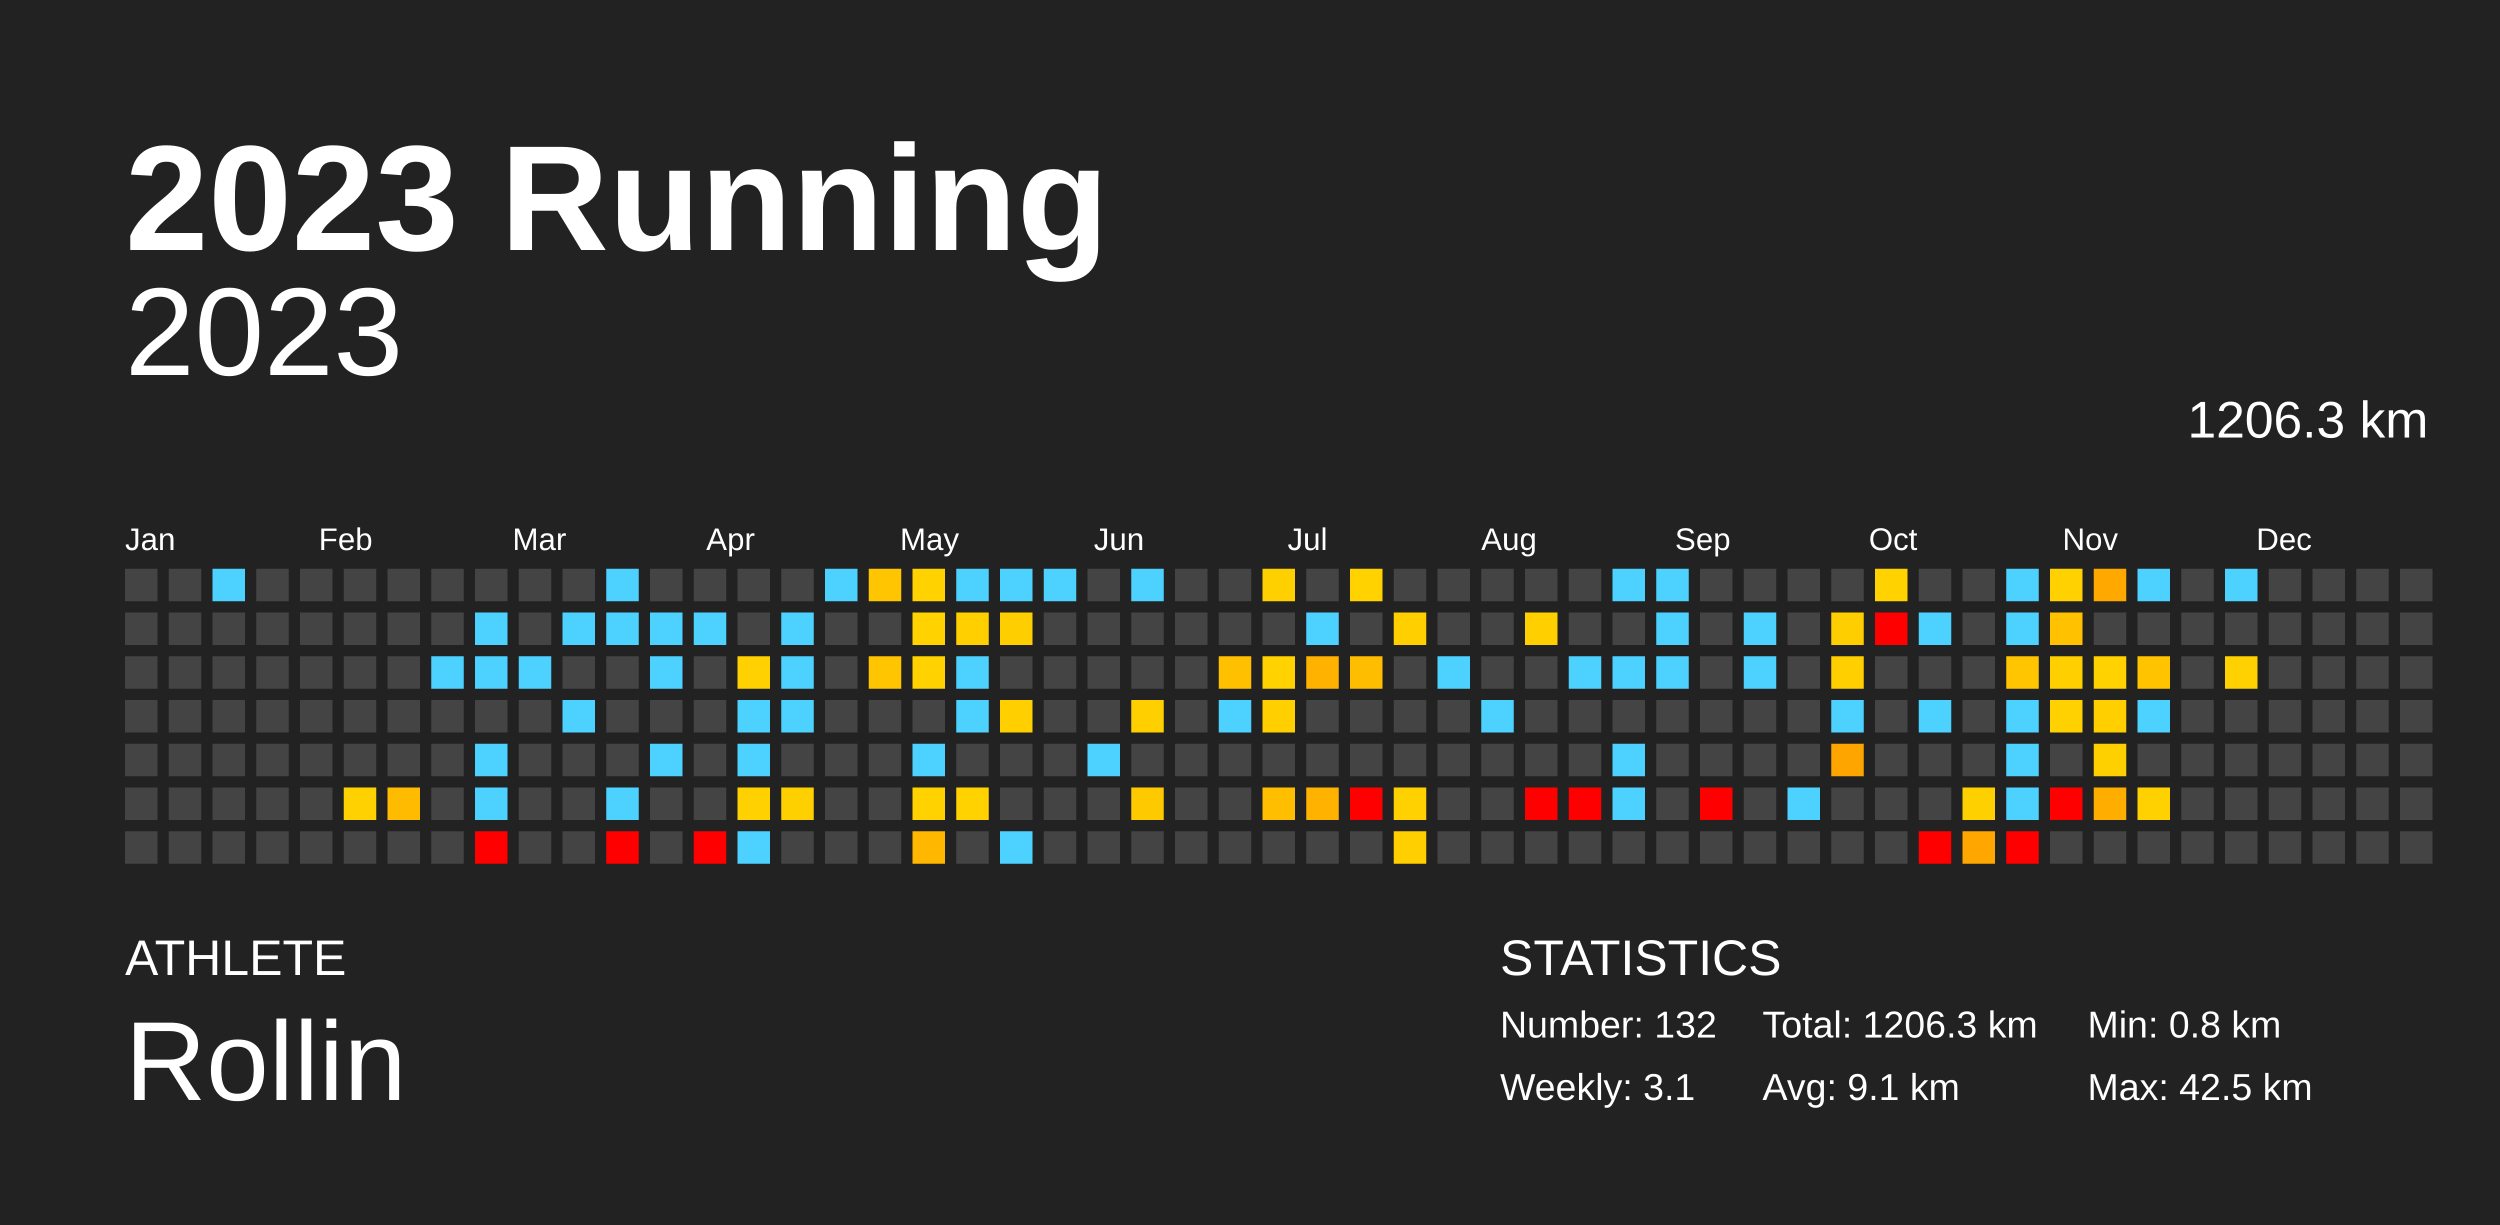
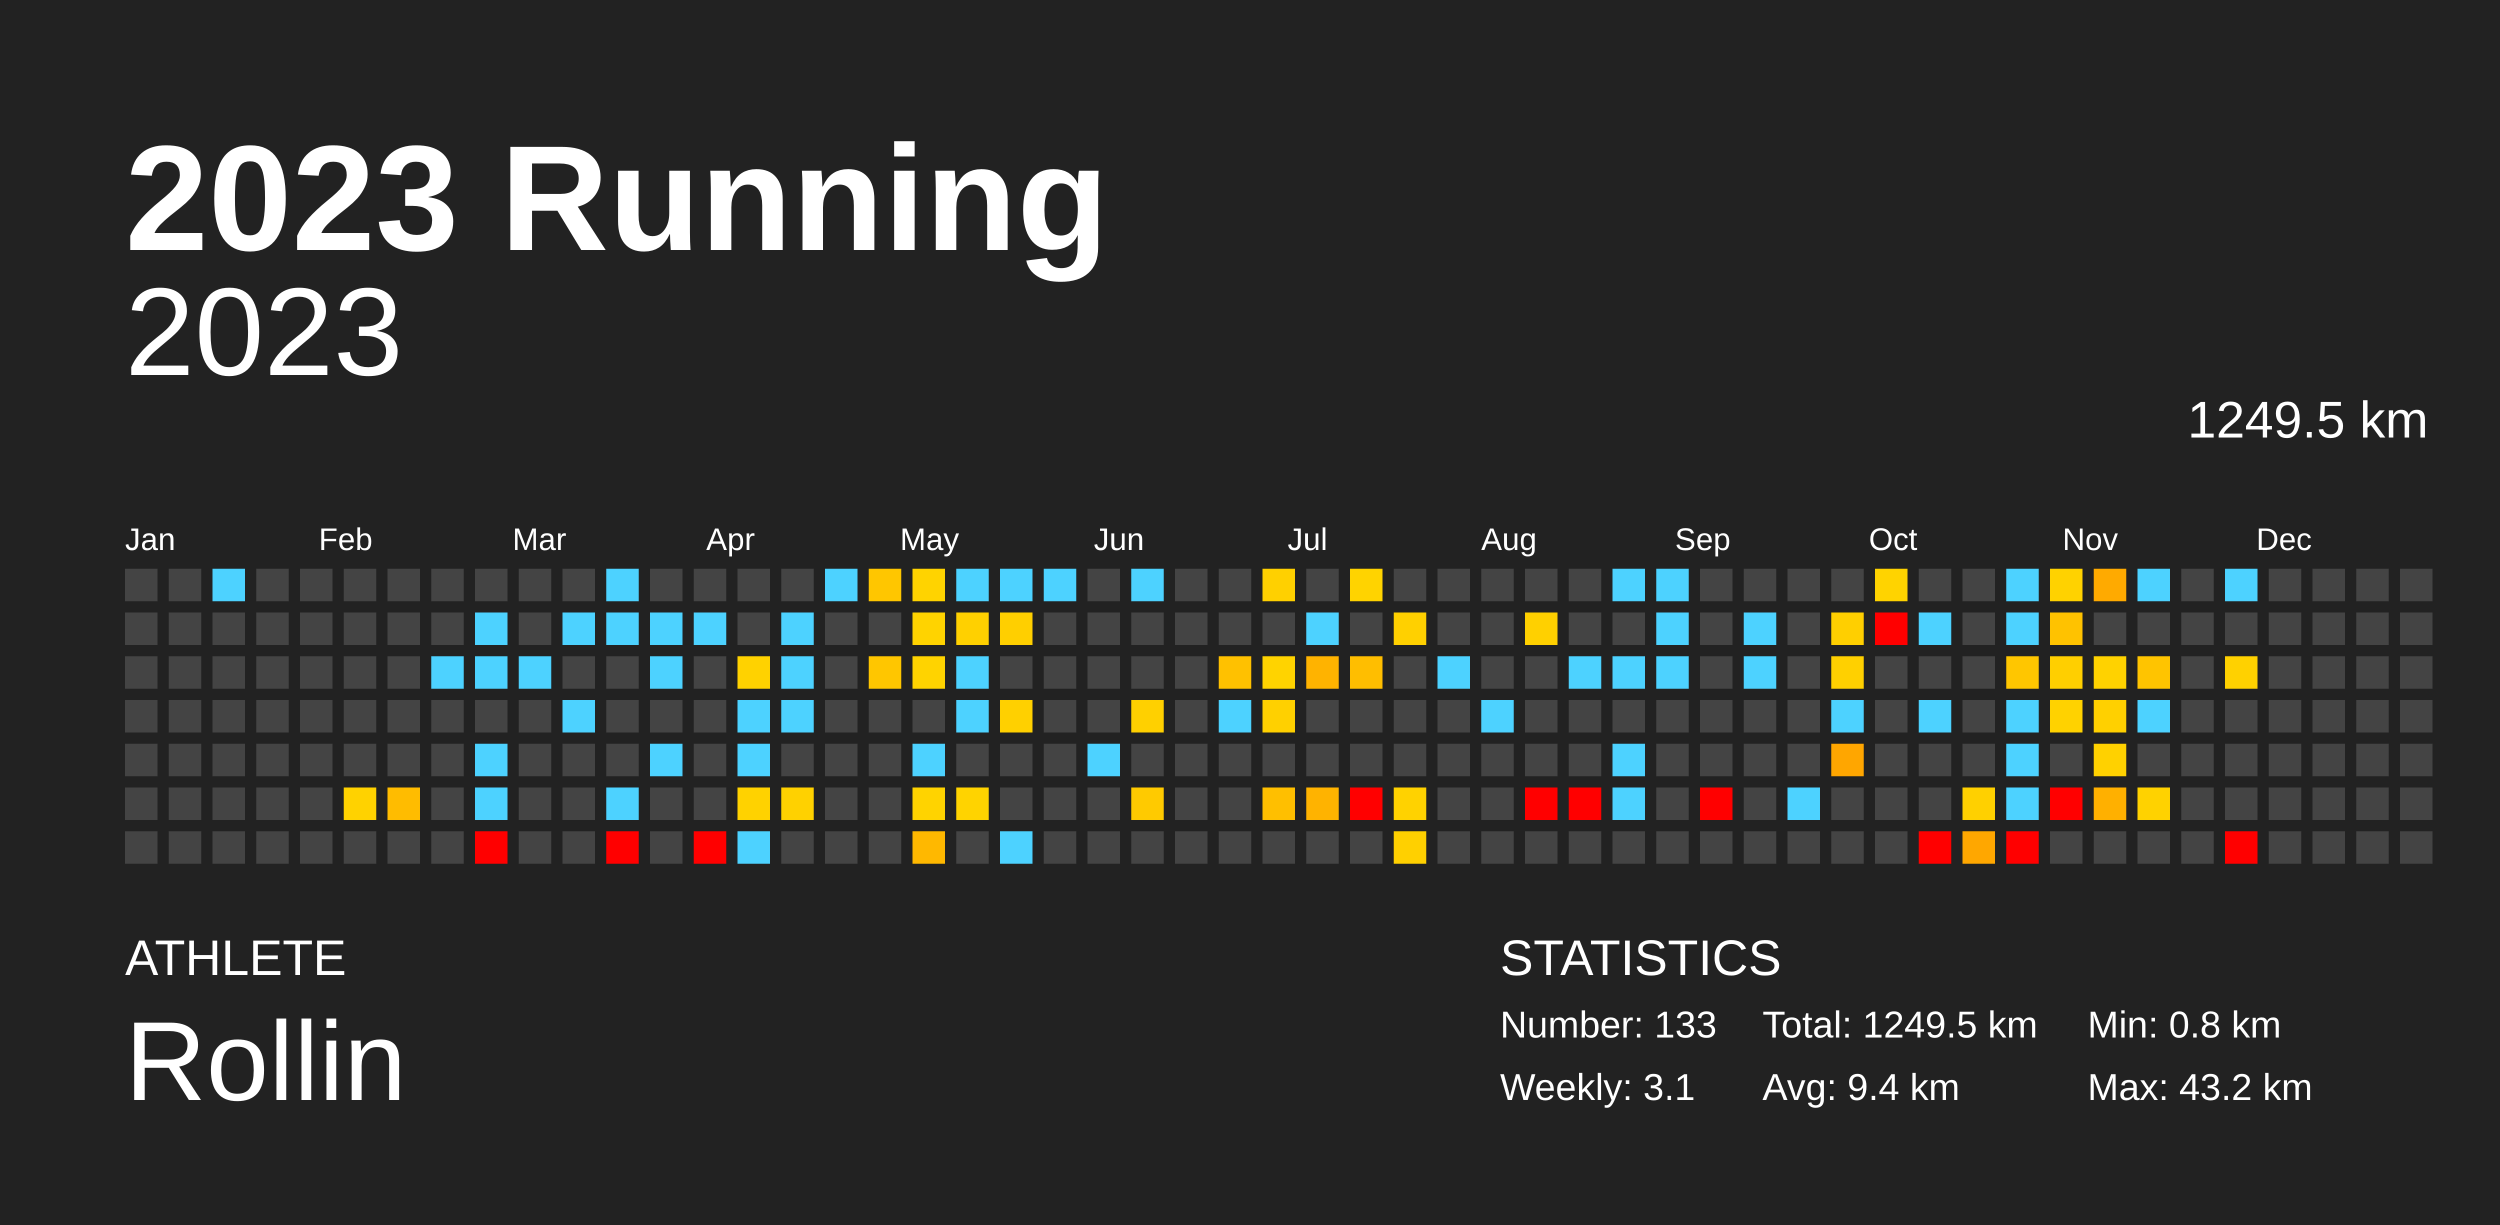
<svg xmlns="http://www.w3.org/2000/svg" baseProfile="full" height="98mm" version="1.1" viewBox="0,0,200,98" width="200mm">
  <defs />
  <rect fill="#222222" height="98" width="200" x="0" y="0" />
  <text fill="#FFFFFF" style="font-size:12px; font-family:Arial; font-weight:bold;" x="10" y="20">2023 Running</text>
  <text fill="#FFFFFF" style="font-size:4px; font-family:Arial" x="10" y="78">ATHLETE</text>
  <text fill="#FFFFFF" style="font-size:9px; font-family:Arial" x="10" y="88">Rollin</text>
  <text fill="#FFFFFF" style="font-size:4px; font-family:Arial" x="120" y="78">STATISTICS</text>
-   <text fill="#FFFFFF" style="font-size:3px; font-family:Arial" x="120" y="83">Number: 132</text>
+   <text fill="#FFFFFF" style="font-size:3px; font-family:Arial" x="120" y="83">Number: 133</text>
  <text fill="#FFFFFF" style="font-size:3px; font-family:Arial" x="120" y="88">Weekly: 3.1</text>
-   <text fill="#FFFFFF" style="font-size:3px; font-family:Arial" x="141" y="83">Total: 1206.3 km</text>
-   <text fill="#FFFFFF" style="font-size:3px; font-family:Arial" x="141" y="88">Avg: 9.1 km</text>
+   <text fill="#FFFFFF" style="font-size:3px; font-family:Arial" x="141" y="83">Total: 1249.5 km</text>
+   <text fill="#FFFFFF" style="font-size:3px; font-family:Arial" x="141" y="88">Avg: 9.4 km</text>
  <text fill="#FFFFFF" style="font-size:3px; font-family:Arial" x="167" y="83">Min: 0.8 km</text>
-   <text fill="#FFFFFF" style="font-size:3px; font-family:Arial" x="167" y="88">Max: 42.5 km</text>
+   <text fill="#FFFFFF" style="font-size:3px; font-family:Arial" x="167" y="88">Max: 43.2 km</text>
  <text alignment-baseline="hanging" fill="#FFFFFF" style="font-size:10.0px; font-family:Arial;" x="10" y="30">2023</text>
-   <text alignment-baseline="hanging" fill="#FFFFFF" style="font-size:4.125px; font-family:Arial;" x="175" y="35">1206.3 km</text>
+   <text alignment-baseline="hanging" fill="#FFFFFF" style="font-size:4.125px; font-family:Arial;" x="175" y="35">1249.5 km</text>
  <text fill="#FFFFFF" style="font-size:2.5px; font-family:Arial" x="10.0" y="44">Jan</text>
  <text fill="#FFFFFF" style="font-size:2.5px; font-family:Arial" x="25.5" y="44">Feb</text>
  <text fill="#FFFFFF" style="font-size:2.5px; font-family:Arial" x="41.0" y="44">Mar</text>
  <text fill="#FFFFFF" style="font-size:2.5px; font-family:Arial" x="56.5" y="44">Apr</text>
  <text fill="#FFFFFF" style="font-size:2.5px; font-family:Arial" x="72.0" y="44">May</text>
  <text fill="#FFFFFF" style="font-size:2.5px; font-family:Arial" x="87.5" y="44">Jun</text>
  <text fill="#FFFFFF" style="font-size:2.5px; font-family:Arial" x="103.0" y="44">Jul</text>
  <text fill="#FFFFFF" style="font-size:2.5px; font-family:Arial" x="118.5" y="44">Aug</text>
  <text fill="#FFFFFF" style="font-size:2.5px; font-family:Arial" x="134.0" y="44">Sep</text>
  <text fill="#FFFFFF" style="font-size:2.5px; font-family:Arial" x="149.5" y="44">Oct</text>
  <text fill="#FFFFFF" style="font-size:2.5px; font-family:Arial" x="165.0" y="44">Nov</text>
  <text fill="#FFFFFF" style="font-size:2.5px; font-family:Arial" x="180.5" y="44">Dec</text>
  <rect fill="#444444" height="2.6" width="2.6" x="10.0" y="45.5" />
  <rect fill="#444444" height="2.6" width="2.6" x="10.0" y="49.0" />
  <rect fill="#444444" height="2.6" width="2.6" x="10.0" y="52.5" />
  <rect fill="#444444" height="2.6" width="2.6" x="10.0" y="56.0" />
  <rect fill="#444444" height="2.6" width="2.6" x="10.0" y="59.5" />
  <rect fill="#444444" height="2.6" width="2.6" x="10.0" y="63.0" />
  <rect fill="#444444" height="2.6" width="2.6" x="10.0" y="66.5" />
  <rect fill="#444444" height="2.6" width="2.6" x="13.5" y="45.5" />
  <rect fill="#444444" height="2.6" width="2.6" x="13.5" y="49.0" />
  <rect fill="#444444" height="2.6" width="2.6" x="13.5" y="52.5" />
  <rect fill="#444444" height="2.6" width="2.6" x="13.5" y="56.0" />
  <rect fill="#444444" height="2.6" width="2.6" x="13.5" y="59.5" />
  <rect fill="#444444" height="2.6" width="2.6" x="13.5" y="63.0" />
  <rect fill="#444444" height="2.6" width="2.6" x="13.5" y="66.5" />
  <rect fill="#4dd2ff" height="2.6" width="2.6" x="17.0" y="45.5" />
  <rect fill="#444444" height="2.6" width="2.6" x="17.0" y="49.0" />
  <rect fill="#444444" height="2.6" width="2.6" x="17.0" y="52.5" />
  <rect fill="#444444" height="2.6" width="2.6" x="17.0" y="56.0" />
  <rect fill="#444444" height="2.6" width="2.6" x="17.0" y="59.5" />
  <rect fill="#444444" height="2.6" width="2.6" x="17.0" y="63.0" />
  <rect fill="#444444" height="2.6" width="2.6" x="17.0" y="66.5" />
  <rect fill="#444444" height="2.6" width="2.6" x="20.5" y="45.5" />
  <rect fill="#444444" height="2.6" width="2.6" x="20.5" y="49.0" />
  <rect fill="#444444" height="2.6" width="2.6" x="20.5" y="52.5" />
  <rect fill="#444444" height="2.6" width="2.6" x="20.5" y="56.0" />
  <rect fill="#444444" height="2.6" width="2.6" x="20.5" y="59.5" />
  <rect fill="#444444" height="2.6" width="2.6" x="20.5" y="63.0" />
  <rect fill="#444444" height="2.6" width="2.6" x="20.5" y="66.5" />
  <rect fill="#444444" height="2.6" width="2.6" x="24.0" y="45.5" />
  <rect fill="#444444" height="2.6" width="2.6" x="24.0" y="49.0" />
  <rect fill="#444444" height="2.6" width="2.6" x="24.0" y="52.5" />
  <rect fill="#444444" height="2.6" width="2.6" x="24.0" y="56.0" />
  <rect fill="#444444" height="2.6" width="2.6" x="24.0" y="59.5" />
  <rect fill="#444444" height="2.6" width="2.6" x="24.0" y="63.0" />
  <rect fill="#444444" height="2.6" width="2.6" x="24.0" y="66.5" />
  <rect fill="#444444" height="2.6" width="2.6" x="27.5" y="45.5" />
  <rect fill="#444444" height="2.6" width="2.6" x="27.5" y="49.0" />
  <rect fill="#444444" height="2.6" width="2.6" x="27.5" y="52.5" />
  <rect fill="#444444" height="2.6" width="2.6" x="27.5" y="56.0" />
  <rect fill="#444444" height="2.6" width="2.6" x="27.5" y="59.5" />
-   <rect fill="#ffd100" height="2.6" width="2.6" x="27.5" y="63.0" />
+   <rect fill="#ffd200" height="2.6" width="2.6" x="27.5" y="63.0" />
  <rect fill="#444444" height="2.6" width="2.6" x="27.5" y="66.5" />
  <rect fill="#444444" height="2.6" width="2.6" x="31.0" y="45.5" />
  <rect fill="#444444" height="2.6" width="2.6" x="31.0" y="49.0" />
  <rect fill="#444444" height="2.6" width="2.6" x="31.0" y="52.5" />
  <rect fill="#444444" height="2.6" width="2.6" x="31.0" y="56.0" />
  <rect fill="#444444" height="2.6" width="2.6" x="31.0" y="59.5" />
-   <rect fill="#ffbb00" height="2.6" width="2.6" x="31.0" y="63.0" />
+   <rect fill="#ffbc00" height="2.6" width="2.6" x="31.0" y="63.0" />
  <rect fill="#444444" height="2.6" width="2.6" x="31.0" y="66.5" />
  <rect fill="#444444" height="2.6" width="2.6" x="34.5" y="45.5" />
  <rect fill="#444444" height="2.6" width="2.6" x="34.5" y="49.0" />
  <rect fill="#4dd2ff" height="2.6" width="2.6" x="34.5" y="52.5" />
  <rect fill="#444444" height="2.6" width="2.6" x="34.5" y="56.0" />
  <rect fill="#444444" height="2.6" width="2.6" x="34.5" y="59.5" />
  <rect fill="#444444" height="2.6" width="2.6" x="34.5" y="63.0" />
  <rect fill="#444444" height="2.6" width="2.6" x="34.5" y="66.5" />
  <rect fill="#444444" height="2.6" width="2.6" x="38.0" y="45.5" />
  <rect fill="#4dd2ff" height="2.6" width="2.6" x="38.0" y="49.0" />
  <rect fill="#4dd2ff" height="2.6" width="2.6" x="38.0" y="52.5" />
  <rect fill="#444444" height="2.6" width="2.6" x="38.0" y="56.0" />
  <rect fill="#4dd2ff" height="2.6" width="2.6" x="38.0" y="59.5" />
  <rect fill="#4dd2ff" height="2.6" width="2.6" x="38.0" y="63.0" />
  <rect fill="red" height="2.6" width="2.6" x="38.0" y="66.5" />
  <rect fill="#444444" height="2.6" width="2.6" x="41.5" y="45.5" />
  <rect fill="#444444" height="2.6" width="2.6" x="41.5" y="49.0" />
  <rect fill="#4dd2ff" height="2.6" width="2.6" x="41.5" y="52.5" />
  <rect fill="#444444" height="2.6" width="2.6" x="41.5" y="56.0" />
  <rect fill="#444444" height="2.6" width="2.6" x="41.5" y="59.5" />
  <rect fill="#444444" height="2.6" width="2.6" x="41.5" y="63.0" />
  <rect fill="#444444" height="2.6" width="2.6" x="41.5" y="66.5" />
  <rect fill="#444444" height="2.6" width="2.6" x="45.0" y="45.5" />
  <rect fill="#4dd2ff" height="2.6" width="2.6" x="45.0" y="49.0" />
  <rect fill="#444444" height="2.6" width="2.6" x="45.0" y="52.5" />
  <rect fill="#4dd2ff" height="2.6" width="2.6" x="45.0" y="56.0" />
  <rect fill="#444444" height="2.6" width="2.6" x="45.0" y="59.5" />
  <rect fill="#444444" height="2.6" width="2.6" x="45.0" y="63.0" />
  <rect fill="#444444" height="2.6" width="2.6" x="45.0" y="66.5" />
  <rect fill="#4dd2ff" height="2.6" width="2.6" x="48.5" y="45.5" />
  <rect fill="#4dd2ff" height="2.6" width="2.6" x="48.5" y="49.0" />
  <rect fill="#444444" height="2.6" width="2.6" x="48.5" y="52.5" />
  <rect fill="#444444" height="2.6" width="2.6" x="48.5" y="56.0" />
  <rect fill="#444444" height="2.6" width="2.6" x="48.5" y="59.5" />
  <rect fill="#4dd2ff" height="2.6" width="2.6" x="48.5" y="63.0" />
  <rect fill="red" height="2.6" width="2.6" x="48.5" y="66.5" />
  <rect fill="#444444" height="2.6" width="2.6" x="52.0" y="45.5" />
  <rect fill="#4dd2ff" height="2.6" width="2.6" x="52.0" y="49.0" />
  <rect fill="#4dd2ff" height="2.6" width="2.6" x="52.0" y="52.5" />
  <rect fill="#444444" height="2.6" width="2.6" x="52.0" y="56.0" />
  <rect fill="#4dd2ff" height="2.6" width="2.6" x="52.0" y="59.5" />
  <rect fill="#444444" height="2.6" width="2.6" x="52.0" y="63.0" />
  <rect fill="#444444" height="2.6" width="2.6" x="52.0" y="66.5" />
  <rect fill="#444444" height="2.6" width="2.6" x="55.5" y="45.5" />
  <rect fill="#4dd2ff" height="2.6" width="2.6" x="55.5" y="49.0" />
  <rect fill="#444444" height="2.6" width="2.6" x="55.5" y="52.5" />
  <rect fill="#444444" height="2.6" width="2.6" x="55.5" y="56.0" />
  <rect fill="#444444" height="2.6" width="2.6" x="55.5" y="59.5" />
  <rect fill="#444444" height="2.6" width="2.6" x="55.5" y="63.0" />
  <rect fill="red" height="2.6" width="2.6" x="55.5" y="66.5" />
  <rect fill="#444444" height="2.6" width="2.6" x="59.0" y="45.5" />
  <rect fill="#444444" height="2.6" width="2.6" x="59.0" y="49.0" />
-   <rect fill="#ffd100" height="2.6" width="2.6" x="59.0" y="52.5" />
+   <rect fill="#ffd200" height="2.6" width="2.6" x="59.0" y="52.5" />
  <rect fill="#4dd2ff" height="2.6" width="2.6" x="59.0" y="56.0" />
  <rect fill="#4dd2ff" height="2.6" width="2.6" x="59.0" y="59.5" />
-   <rect fill="#ffd100" height="2.6" width="2.6" x="59.0" y="63.0" />
+   <rect fill="#ffd200" height="2.6" width="2.6" x="59.0" y="63.0" />
  <rect fill="#4dd2ff" height="2.6" width="2.6" x="59.0" y="66.5" />
  <rect fill="#444444" height="2.6" width="2.6" x="62.5" y="45.5" />
  <rect fill="#4dd2ff" height="2.6" width="2.6" x="62.5" y="49.0" />
  <rect fill="#4dd2ff" height="2.6" width="2.6" x="62.5" y="52.5" />
  <rect fill="#4dd2ff" height="2.6" width="2.6" x="62.5" y="56.0" />
  <rect fill="#444444" height="2.6" width="2.6" x="62.5" y="59.5" />
-   <rect fill="#ffd000" height="2.6" width="2.6" x="62.5" y="63.0" />
+   <rect fill="#ffd100" height="2.6" width="2.6" x="62.5" y="63.0" />
  <rect fill="#444444" height="2.6" width="2.6" x="62.5" y="66.5" />
  <rect fill="#4dd2ff" height="2.6" width="2.6" x="66.0" y="45.5" />
  <rect fill="#444444" height="2.6" width="2.6" x="66.0" y="49.0" />
  <rect fill="#444444" height="2.6" width="2.6" x="66.0" y="52.5" />
  <rect fill="#444444" height="2.6" width="2.6" x="66.0" y="56.0" />
  <rect fill="#444444" height="2.6" width="2.6" x="66.0" y="59.5" />
  <rect fill="#444444" height="2.6" width="2.6" x="66.0" y="63.0" />
  <rect fill="#444444" height="2.6" width="2.6" x="66.0" y="66.5" />
-   <rect fill="#ffc500" height="2.6" width="2.6" x="69.5" y="45.5" />
+   <rect fill="#ffc600" height="2.6" width="2.6" x="69.5" y="45.5" />
  <rect fill="#444444" height="2.6" width="2.6" x="69.5" y="49.0" />
-   <rect fill="#ffc500" height="2.6" width="2.6" x="69.5" y="52.5" />
+   <rect fill="#ffc600" height="2.6" width="2.6" x="69.5" y="52.5" />
  <rect fill="#444444" height="2.6" width="2.6" x="69.5" y="56.0" />
  <rect fill="#444444" height="2.6" width="2.6" x="69.5" y="59.5" />
  <rect fill="#444444" height="2.6" width="2.6" x="69.5" y="63.0" />
  <rect fill="#444444" height="2.6" width="2.6" x="69.5" y="66.5" />
-   <rect fill="#ffd200" height="2.6" width="2.6" x="73.0" y="45.5" />
-   <rect fill="#ffd200" height="2.6" width="2.6" x="73.0" y="49.0" />
-   <rect fill="#ffd200" height="2.6" width="2.6" x="73.0" y="52.5" />
+   <rect fill="#ffd300" height="2.6" width="2.6" x="73.0" y="45.5" />
+   <rect fill="#ffd300" height="2.6" width="2.6" x="73.0" y="49.0" />
+   <rect fill="#ffd300" height="2.6" width="2.6" x="73.0" y="52.5" />
  <rect fill="#444444" height="2.6" width="2.6" x="73.0" y="56.0" />
  <rect fill="#4dd2ff" height="2.6" width="2.6" x="73.0" y="59.5" />
-   <rect fill="#ffd200" height="2.6" width="2.6" x="73.0" y="63.0" />
-   <rect fill="#ffb700" height="2.6" width="2.6" x="73.0" y="66.5" />
+   <rect fill="#ffd300" height="2.6" width="2.6" x="73.0" y="63.0" />
+   <rect fill="#ffb800" height="2.6" width="2.6" x="73.0" y="66.5" />
  <rect fill="#4dd2ff" height="2.6" width="2.6" x="76.5" y="45.5" />
-   <rect fill="#ffcf00" height="2.6" width="2.6" x="76.5" y="49.0" />
+   <rect fill="#ffd000" height="2.6" width="2.6" x="76.5" y="49.0" />
  <rect fill="#4dd2ff" height="2.6" width="2.6" x="76.5" y="52.5" />
  <rect fill="#4dd2ff" height="2.6" width="2.6" x="76.5" y="56.0" />
  <rect fill="#444444" height="2.6" width="2.6" x="76.5" y="59.5" />
-   <rect fill="#ffd200" height="2.6" width="2.6" x="76.5" y="63.0" />
+   <rect fill="#ffd300" height="2.6" width="2.6" x="76.5" y="63.0" />
  <rect fill="#444444" height="2.6" width="2.6" x="76.5" y="66.5" />
  <rect fill="#4dd2ff" height="2.6" width="2.6" x="80.0" y="45.5" />
-   <rect fill="#ffce00" height="2.6" width="2.6" x="80.0" y="49.0" />
+   <rect fill="#ffcf00" height="2.6" width="2.6" x="80.0" y="49.0" />
  <rect fill="#444444" height="2.6" width="2.6" x="80.0" y="52.5" />
-   <rect fill="#ffcf00" height="2.6" width="2.6" x="80.0" y="56.0" />
+   <rect fill="#ffd000" height="2.6" width="2.6" x="80.0" y="56.0" />
  <rect fill="#444444" height="2.6" width="2.6" x="80.0" y="59.5" />
  <rect fill="#444444" height="2.6" width="2.6" x="80.0" y="63.0" />
  <rect fill="#4dd2ff" height="2.6" width="2.6" x="80.0" y="66.5" />
  <rect fill="#4dd2ff" height="2.6" width="2.6" x="83.5" y="45.5" />
  <rect fill="#444444" height="2.6" width="2.6" x="83.5" y="49.0" />
  <rect fill="#444444" height="2.6" width="2.6" x="83.5" y="52.5" />
  <rect fill="#444444" height="2.6" width="2.6" x="83.5" y="56.0" />
  <rect fill="#444444" height="2.6" width="2.6" x="83.5" y="59.5" />
  <rect fill="#444444" height="2.6" width="2.6" x="83.5" y="63.0" />
  <rect fill="#444444" height="2.6" width="2.6" x="83.5" y="66.5" />
  <rect fill="#444444" height="2.6" width="2.6" x="87.0" y="45.5" />
  <rect fill="#444444" height="2.6" width="2.6" x="87.0" y="49.0" />
  <rect fill="#444444" height="2.6" width="2.6" x="87.0" y="52.5" />
  <rect fill="#444444" height="2.6" width="2.6" x="87.0" y="56.0" />
  <rect fill="#4dd2ff" height="2.6" width="2.6" x="87.0" y="59.5" />
  <rect fill="#444444" height="2.6" width="2.6" x="87.0" y="63.0" />
  <rect fill="#444444" height="2.6" width="2.6" x="87.0" y="66.5" />
  <rect fill="#4dd2ff" height="2.6" width="2.6" x="90.5" y="45.5" />
  <rect fill="#444444" height="2.6" width="2.6" x="90.5" y="49.0" />
  <rect fill="#444444" height="2.6" width="2.6" x="90.5" y="52.5" />
-   <rect fill="#ffcf00" height="2.6" width="2.6" x="90.5" y="56.0" />
+   <rect fill="#ffd000" height="2.6" width="2.6" x="90.5" y="56.0" />
  <rect fill="#444444" height="2.6" width="2.6" x="90.5" y="59.5" />
-   <rect fill="#ffc900" height="2.6" width="2.6" x="90.5" y="63.0" />
+   <rect fill="#ffca00" height="2.6" width="2.6" x="90.5" y="63.0" />
  <rect fill="#444444" height="2.6" width="2.6" x="90.5" y="66.5" />
  <rect fill="#444444" height="2.6" width="2.6" x="94.0" y="45.5" />
  <rect fill="#444444" height="2.6" width="2.6" x="94.0" y="49.0" />
  <rect fill="#444444" height="2.6" width="2.6" x="94.0" y="52.5" />
  <rect fill="#444444" height="2.6" width="2.6" x="94.0" y="56.0" />
  <rect fill="#444444" height="2.6" width="2.6" x="94.0" y="59.5" />
  <rect fill="#444444" height="2.6" width="2.6" x="94.0" y="63.0" />
  <rect fill="#444444" height="2.6" width="2.6" x="94.0" y="66.5" />
  <rect fill="#444444" height="2.6" width="2.6" x="97.5" y="45.5" />
  <rect fill="#444444" height="2.6" width="2.6" x="97.5" y="49.0" />
-   <rect fill="#ffc000" height="2.6" width="2.6" x="97.5" y="52.5" />
+   <rect fill="#ffc100" height="2.6" width="2.6" x="97.5" y="52.5" />
  <rect fill="#4dd2ff" height="2.6" width="2.6" x="97.5" y="56.0" />
  <rect fill="#444444" height="2.6" width="2.6" x="97.5" y="59.5" />
  <rect fill="#444444" height="2.6" width="2.6" x="97.5" y="63.0" />
  <rect fill="#444444" height="2.6" width="2.6" x="97.5" y="66.5" />
  <rect fill="#ffd000" height="2.6" width="2.6" x="101.0" y="45.5" />
  <rect fill="#444444" height="2.6" width="2.6" x="101.0" y="49.0" />
-   <rect fill="#ffd200" height="2.6" width="2.6" x="101.0" y="52.5" />
-   <rect fill="#ffcf00" height="2.6" width="2.6" x="101.0" y="56.0" />
+   <rect fill="#ffd300" height="2.6" width="2.6" x="101.0" y="52.5" />
+   <rect fill="#ffd000" height="2.6" width="2.6" x="101.0" y="56.0" />
  <rect fill="#444444" height="2.6" width="2.6" x="101.0" y="59.5" />
-   <rect fill="#ffbe00" height="2.6" width="2.6" x="101.0" y="63.0" />
+   <rect fill="#ffbf00" height="2.6" width="2.6" x="101.0" y="63.0" />
  <rect fill="#444444" height="2.6" width="2.6" x="101.0" y="66.5" />
  <rect fill="#444444" height="2.6" width="2.6" x="104.5" y="45.5" />
  <rect fill="#4dd2ff" height="2.6" width="2.6" x="104.5" y="49.0" />
-   <rect fill="#ffb200" height="2.6" width="2.6" x="104.5" y="52.5" />
+   <rect fill="#ffb300" height="2.6" width="2.6" x="104.5" y="52.5" />
  <rect fill="#444444" height="2.6" width="2.6" x="104.5" y="56.0" />
  <rect fill="#444444" height="2.6" width="2.6" x="104.5" y="59.5" />
-   <rect fill="#ffb200" height="2.6" width="2.6" x="104.5" y="63.0" />
+   <rect fill="#ffb300" height="2.6" width="2.6" x="104.5" y="63.0" />
  <rect fill="#444444" height="2.6" width="2.6" x="104.5" y="66.5" />
-   <rect fill="#ffd200" height="2.6" width="2.6" x="108.0" y="45.5" />
+   <rect fill="#ffd300" height="2.6" width="2.6" x="108.0" y="45.5" />
  <rect fill="#444444" height="2.6" width="2.6" x="108.0" y="49.0" />
-   <rect fill="#ffbd00" height="2.6" width="2.6" x="108.0" y="52.5" />
+   <rect fill="#ffbe00" height="2.6" width="2.6" x="108.0" y="52.5" />
  <rect fill="#444444" height="2.6" width="2.6" x="108.0" y="56.0" />
  <rect fill="#444444" height="2.6" width="2.6" x="108.0" y="59.5" />
  <rect fill="red" height="2.6" width="2.6" x="108.0" y="63.0" />
  <rect fill="#444444" height="2.6" width="2.6" x="108.0" y="66.5" />
  <rect fill="#444444" height="2.6" width="2.6" x="111.5" y="45.5" />
-   <rect fill="#ffcf00" height="2.6" width="2.6" x="111.5" y="49.0" />
+   <rect fill="#ffd000" height="2.6" width="2.6" x="111.5" y="49.0" />
  <rect fill="#444444" height="2.6" width="2.6" x="111.5" y="52.5" />
  <rect fill="#444444" height="2.6" width="2.6" x="111.5" y="56.0" />
  <rect fill="#444444" height="2.6" width="2.6" x="111.5" y="59.5" />
-   <rect fill="#ffd100" height="2.6" width="2.6" x="111.5" y="63.0" />
-   <rect fill="#ffcf00" height="2.6" width="2.6" x="111.5" y="66.5" />
+   <rect fill="#ffd200" height="2.6" width="2.6" x="111.5" y="63.0" />
+   <rect fill="#ffd000" height="2.6" width="2.6" x="111.5" y="66.5" />
  <rect fill="#444444" height="2.6" width="2.6" x="115.0" y="45.5" />
  <rect fill="#444444" height="2.6" width="2.6" x="115.0" y="49.0" />
  <rect fill="#4dd2ff" height="2.6" width="2.6" x="115.0" y="52.5" />
  <rect fill="#444444" height="2.6" width="2.6" x="115.0" y="56.0" />
  <rect fill="#444444" height="2.6" width="2.6" x="115.0" y="59.5" />
  <rect fill="#444444" height="2.6" width="2.6" x="115.0" y="63.0" />
  <rect fill="#444444" height="2.6" width="2.6" x="115.0" y="66.5" />
  <rect fill="#444444" height="2.6" width="2.6" x="118.5" y="45.5" />
  <rect fill="#444444" height="2.6" width="2.6" x="118.5" y="49.0" />
  <rect fill="#444444" height="2.6" width="2.6" x="118.5" y="52.5" />
  <rect fill="#4dd2ff" height="2.6" width="2.6" x="118.5" y="56.0" />
  <rect fill="#444444" height="2.6" width="2.6" x="118.5" y="59.5" />
  <rect fill="#444444" height="2.6" width="2.6" x="118.5" y="63.0" />
  <rect fill="#444444" height="2.6" width="2.6" x="118.5" y="66.5" />
  <rect fill="#444444" height="2.6" width="2.6" x="122.0" y="45.5" />
-   <rect fill="#ffcf00" height="2.6" width="2.6" x="122.0" y="49.0" />
+   <rect fill="#ffd000" height="2.6" width="2.6" x="122.0" y="49.0" />
  <rect fill="#444444" height="2.6" width="2.6" x="122.0" y="52.5" />
  <rect fill="#444444" height="2.6" width="2.6" x="122.0" y="56.0" />
  <rect fill="#444444" height="2.6" width="2.6" x="122.0" y="59.5" />
  <rect fill="red" height="2.6" width="2.6" x="122.0" y="63.0" />
  <rect fill="#444444" height="2.6" width="2.6" x="122.0" y="66.5" />
  <rect fill="#444444" height="2.6" width="2.6" x="125.5" y="45.5" />
  <rect fill="#444444" height="2.6" width="2.6" x="125.5" y="49.0" />
  <rect fill="#4dd2ff" height="2.6" width="2.6" x="125.5" y="52.5" />
  <rect fill="#444444" height="2.6" width="2.6" x="125.5" y="56.0" />
  <rect fill="#444444" height="2.6" width="2.6" x="125.5" y="59.5" />
  <rect fill="red" height="2.6" width="2.6" x="125.5" y="63.0" />
  <rect fill="#444444" height="2.6" width="2.6" x="125.5" y="66.5" />
  <rect fill="#4dd2ff" height="2.6" width="2.6" x="129.0" y="45.5" />
  <rect fill="#444444" height="2.6" width="2.6" x="129.0" y="49.0" />
  <rect fill="#4dd2ff" height="2.6" width="2.6" x="129.0" y="52.5" />
  <rect fill="#444444" height="2.6" width="2.6" x="129.0" y="56.0" />
  <rect fill="#4dd2ff" height="2.6" width="2.6" x="129.0" y="59.5" />
  <rect fill="#4dd2ff" height="2.6" width="2.6" x="129.0" y="63.0" />
  <rect fill="#444444" height="2.6" width="2.6" x="129.0" y="66.5" />
  <rect fill="#4dd2ff" height="2.6" width="2.6" x="132.5" y="45.5" />
  <rect fill="#4dd2ff" height="2.6" width="2.6" x="132.5" y="49.0" />
  <rect fill="#4dd2ff" height="2.6" width="2.6" x="132.5" y="52.5" />
  <rect fill="#444444" height="2.6" width="2.6" x="132.5" y="56.0" />
  <rect fill="#444444" height="2.6" width="2.6" x="132.5" y="59.5" />
  <rect fill="#444444" height="2.6" width="2.6" x="132.5" y="63.0" />
  <rect fill="#444444" height="2.6" width="2.6" x="132.5" y="66.5" />
  <rect fill="#444444" height="2.6" width="2.6" x="136.0" y="45.5" />
  <rect fill="#444444" height="2.6" width="2.6" x="136.0" y="49.0" />
  <rect fill="#444444" height="2.6" width="2.6" x="136.0" y="52.5" />
  <rect fill="#444444" height="2.6" width="2.6" x="136.0" y="56.0" />
  <rect fill="#444444" height="2.6" width="2.6" x="136.0" y="59.5" />
  <rect fill="red" height="2.6" width="2.6" x="136.0" y="63.0" />
  <rect fill="#444444" height="2.6" width="2.6" x="136.0" y="66.5" />
  <rect fill="#444444" height="2.6" width="2.6" x="139.5" y="45.5" />
  <rect fill="#4dd2ff" height="2.6" width="2.6" x="139.5" y="49.0" />
  <rect fill="#4dd2ff" height="2.6" width="2.6" x="139.5" y="52.5" />
  <rect fill="#444444" height="2.6" width="2.6" x="139.5" y="56.0" />
  <rect fill="#444444" height="2.6" width="2.6" x="139.5" y="59.5" />
  <rect fill="#444444" height="2.6" width="2.6" x="139.5" y="63.0" />
  <rect fill="#444444" height="2.6" width="2.6" x="139.5" y="66.5" />
  <rect fill="#444444" height="2.6" width="2.6" x="143.0" y="45.5" />
  <rect fill="#444444" height="2.6" width="2.6" x="143.0" y="49.0" />
  <rect fill="#444444" height="2.6" width="2.6" x="143.0" y="52.5" />
  <rect fill="#444444" height="2.6" width="2.6" x="143.0" y="56.0" />
  <rect fill="#444444" height="2.6" width="2.6" x="143.0" y="59.5" />
  <rect fill="#4dd2ff" height="2.6" width="2.6" x="143.0" y="63.0" />
  <rect fill="#444444" height="2.6" width="2.6" x="143.0" y="66.5" />
  <rect fill="#444444" height="2.6" width="2.6" x="146.5" y="45.5" />
-   <rect fill="#ffce00" height="2.6" width="2.6" x="146.5" y="49.0" />
-   <rect fill="#ffcf00" height="2.6" width="2.6" x="146.5" y="52.5" />
+   <rect fill="#ffcf00" height="2.6" width="2.6" x="146.5" y="49.0" />
+   <rect fill="#ffd000" height="2.6" width="2.6" x="146.5" y="52.5" />
  <rect fill="#4dd2ff" height="2.6" width="2.6" x="146.5" y="56.0" />
-   <rect fill="#ffa500" height="2.6" width="2.6" x="146.5" y="59.5" />
+   <rect fill="#ffa600" height="2.6" width="2.6" x="146.5" y="59.5" />
  <rect fill="#444444" height="2.6" width="2.6" x="146.5" y="63.0" />
  <rect fill="#444444" height="2.6" width="2.6" x="146.5" y="66.5" />
-   <rect fill="#ffd200" height="2.6" width="2.6" x="150.0" y="45.5" />
+   <rect fill="#ffd300" height="2.6" width="2.6" x="150.0" y="45.5" />
  <rect fill="red" height="2.6" width="2.6" x="150.0" y="49.0" />
  <rect fill="#444444" height="2.6" width="2.6" x="150.0" y="52.5" />
  <rect fill="#444444" height="2.6" width="2.6" x="150.0" y="56.0" />
  <rect fill="#444444" height="2.6" width="2.6" x="150.0" y="59.5" />
  <rect fill="#444444" height="2.6" width="2.6" x="150.0" y="63.0" />
  <rect fill="#444444" height="2.6" width="2.6" x="150.0" y="66.5" />
  <rect fill="#444444" height="2.6" width="2.6" x="153.5" y="45.5" />
  <rect fill="#4dd2ff" height="2.6" width="2.6" x="153.5" y="49.0" />
  <rect fill="#444444" height="2.6" width="2.6" x="153.5" y="52.5" />
  <rect fill="#4dd2ff" height="2.6" width="2.6" x="153.5" y="56.0" />
  <rect fill="#444444" height="2.6" width="2.6" x="153.5" y="59.5" />
  <rect fill="#444444" height="2.6" width="2.6" x="153.5" y="63.0" />
  <rect fill="red" height="2.6" width="2.6" x="153.5" y="66.5" />
  <rect fill="#444444" height="2.6" width="2.6" x="157.0" y="45.5" />
  <rect fill="#444444" height="2.6" width="2.6" x="157.0" y="49.0" />
  <rect fill="#444444" height="2.6" width="2.6" x="157.0" y="52.5" />
  <rect fill="#444444" height="2.6" width="2.6" x="157.0" y="56.0" />
  <rect fill="#444444" height="2.6" width="2.6" x="157.0" y="59.5" />
  <rect fill="#ffd000" height="2.6" width="2.6" x="157.0" y="63.0" />
-   <rect fill="#ffa600" height="2.6" width="2.6" x="157.0" y="66.5" />
+   <rect fill="#ffa700" height="2.6" width="2.6" x="157.0" y="66.5" />
  <rect fill="#4dd2ff" height="2.6" width="2.6" x="160.5" y="45.5" />
  <rect fill="#4dd2ff" height="2.6" width="2.6" x="160.5" y="49.0" />
-   <rect fill="#ffc500" height="2.6" width="2.6" x="160.5" y="52.5" />
+   <rect fill="#ffc600" height="2.6" width="2.6" x="160.5" y="52.5" />
  <rect fill="#4dd2ff" height="2.6" width="2.6" x="160.5" y="56.0" />
  <rect fill="#4dd2ff" height="2.6" width="2.6" x="160.5" y="59.5" />
  <rect fill="#4dd2ff" height="2.6" width="2.6" x="160.5" y="63.0" />
  <rect fill="red" height="2.6" width="2.6" x="160.5" y="66.5" />
-   <rect fill="#ffd100" height="2.6" width="2.6" x="164.0" y="45.5" />
-   <rect fill="#ffc100" height="2.6" width="2.6" x="164.0" y="49.0" />
+   <rect fill="#ffd200" height="2.6" width="2.6" x="164.0" y="45.5" />
+   <rect fill="#ffc200" height="2.6" width="2.6" x="164.0" y="49.0" />
  <rect fill="#ffcf00" height="2.6" width="2.6" x="164.0" y="52.5" />
-   <rect fill="#ffd100" height="2.6" width="2.6" x="164.0" y="56.0" />
+   <rect fill="#ffd200" height="2.6" width="2.6" x="164.0" y="56.0" />
  <rect fill="#444444" height="2.6" width="2.6" x="164.0" y="59.5" />
  <rect fill="red" height="2.6" width="2.6" x="164.0" y="63.0" />
  <rect fill="#444444" height="2.6" width="2.6" x="164.0" y="66.5" />
-   <rect fill="#ffa800" height="2.6" width="2.6" x="167.5" y="45.5" />
+   <rect fill="#ffaa00" height="2.6" width="2.6" x="167.5" y="45.5" />
  <rect fill="#444444" height="2.6" width="2.6" x="167.5" y="49.0" />
  <rect fill="#ffd200" height="2.6" width="2.6" x="167.5" y="52.5" />
-   <rect fill="#ffcf00" height="2.6" width="2.6" x="167.5" y="56.0" />
-   <rect fill="#ffd000" height="2.6" width="2.6" x="167.5" y="59.5" />
-   <rect fill="#ffae00" height="2.6" width="2.6" x="167.5" y="63.0" />
+   <rect fill="#ffd000" height="2.6" width="2.6" x="167.5" y="56.0" />
+   <rect fill="#ffd100" height="2.6" width="2.6" x="167.5" y="59.5" />
+   <rect fill="#ffb000" height="2.6" width="2.6" x="167.5" y="63.0" />
  <rect fill="#444444" height="2.6" width="2.6" x="167.5" y="66.5" />
  <rect fill="#4dd2ff" height="2.6" width="2.6" x="171.0" y="45.5" />
  <rect fill="#444444" height="2.6" width="2.6" x="171.0" y="49.0" />
-   <rect fill="#ffc300" height="2.6" width="2.6" x="171.0" y="52.5" />
+   <rect fill="#ffc400" height="2.6" width="2.6" x="171.0" y="52.5" />
  <rect fill="#4dd2ff" height="2.6" width="2.6" x="171.0" y="56.0" />
  <rect fill="#444444" height="2.6" width="2.6" x="171.0" y="59.5" />
-   <rect fill="#ffd100" height="2.6" width="2.6" x="171.0" y="63.0" />
+   <rect fill="#ffd200" height="2.6" width="2.6" x="171.0" y="63.0" />
  <rect fill="#444444" height="2.6" width="2.6" x="171.0" y="66.5" />
  <rect fill="#444444" height="2.6" width="2.6" x="174.5" y="45.5" />
  <rect fill="#444444" height="2.6" width="2.6" x="174.5" y="49.0" />
  <rect fill="#444444" height="2.6" width="2.6" x="174.5" y="52.5" />
  <rect fill="#444444" height="2.6" width="2.6" x="174.5" y="56.0" />
  <rect fill="#444444" height="2.6" width="2.6" x="174.5" y="59.5" />
  <rect fill="#444444" height="2.6" width="2.6" x="174.5" y="63.0" />
  <rect fill="#444444" height="2.6" width="2.6" x="174.5" y="66.5" />
  <rect fill="#4dd2ff" height="2.6" width="2.6" x="178.0" y="45.5" />
  <rect fill="#444444" height="2.6" width="2.6" x="178.0" y="49.0" />
  <rect fill="#ffd100" height="2.6" width="2.6" x="178.0" y="52.5" />
  <rect fill="#444444" height="2.6" width="2.6" x="178.0" y="56.0" />
  <rect fill="#444444" height="2.6" width="2.6" x="178.0" y="59.5" />
  <rect fill="#444444" height="2.6" width="2.6" x="178.0" y="63.0" />
-   <rect fill="#444444" height="2.6" width="2.6" x="178.0" y="66.5" />
+   <rect fill="red" height="2.6" width="2.6" x="178.0" y="66.5" />
  <rect fill="#444444" height="2.6" width="2.6" x="181.5" y="45.5" />
  <rect fill="#444444" height="2.6" width="2.6" x="181.5" y="49.0" />
  <rect fill="#444444" height="2.6" width="2.6" x="181.5" y="52.5" />
  <rect fill="#444444" height="2.6" width="2.6" x="181.5" y="56.0" />
  <rect fill="#444444" height="2.6" width="2.6" x="181.5" y="59.5" />
  <rect fill="#444444" height="2.6" width="2.6" x="181.5" y="63.0" />
  <rect fill="#444444" height="2.6" width="2.6" x="181.5" y="66.5" />
  <rect fill="#444444" height="2.6" width="2.6" x="185.0" y="45.5" />
  <rect fill="#444444" height="2.6" width="2.6" x="185.0" y="49.0" />
  <rect fill="#444444" height="2.6" width="2.6" x="185.0" y="52.5" />
  <rect fill="#444444" height="2.6" width="2.6" x="185.0" y="56.0" />
  <rect fill="#444444" height="2.6" width="2.6" x="185.0" y="59.5" />
  <rect fill="#444444" height="2.6" width="2.6" x="185.0" y="63.0" />
  <rect fill="#444444" height="2.6" width="2.6" x="185.0" y="66.5" />
  <rect fill="#444444" height="2.6" width="2.6" x="188.5" y="45.5" />
  <rect fill="#444444" height="2.6" width="2.6" x="188.5" y="49.0" />
  <rect fill="#444444" height="2.6" width="2.6" x="188.5" y="52.5" />
  <rect fill="#444444" height="2.6" width="2.6" x="188.5" y="56.0" />
  <rect fill="#444444" height="2.6" width="2.6" x="188.5" y="59.5" />
  <rect fill="#444444" height="2.6" width="2.6" x="188.5" y="63.0" />
  <rect fill="#444444" height="2.6" width="2.6" x="188.5" y="66.5" />
  <rect fill="#444444" height="2.6" width="2.6" x="192.0" y="45.5" />
  <rect fill="#444444" height="2.6" width="2.6" x="192.0" y="49.0" />
  <rect fill="#444444" height="2.6" width="2.6" x="192.0" y="52.5" />
  <rect fill="#444444" height="2.6" width="2.6" x="192.0" y="56.0" />
  <rect fill="#444444" height="2.6" width="2.6" x="192.0" y="59.5" />
  <rect fill="#444444" height="2.6" width="2.6" x="192.0" y="63.0" />
  <rect fill="#444444" height="2.6" width="2.6" x="192.0" y="66.5" />
</svg>
